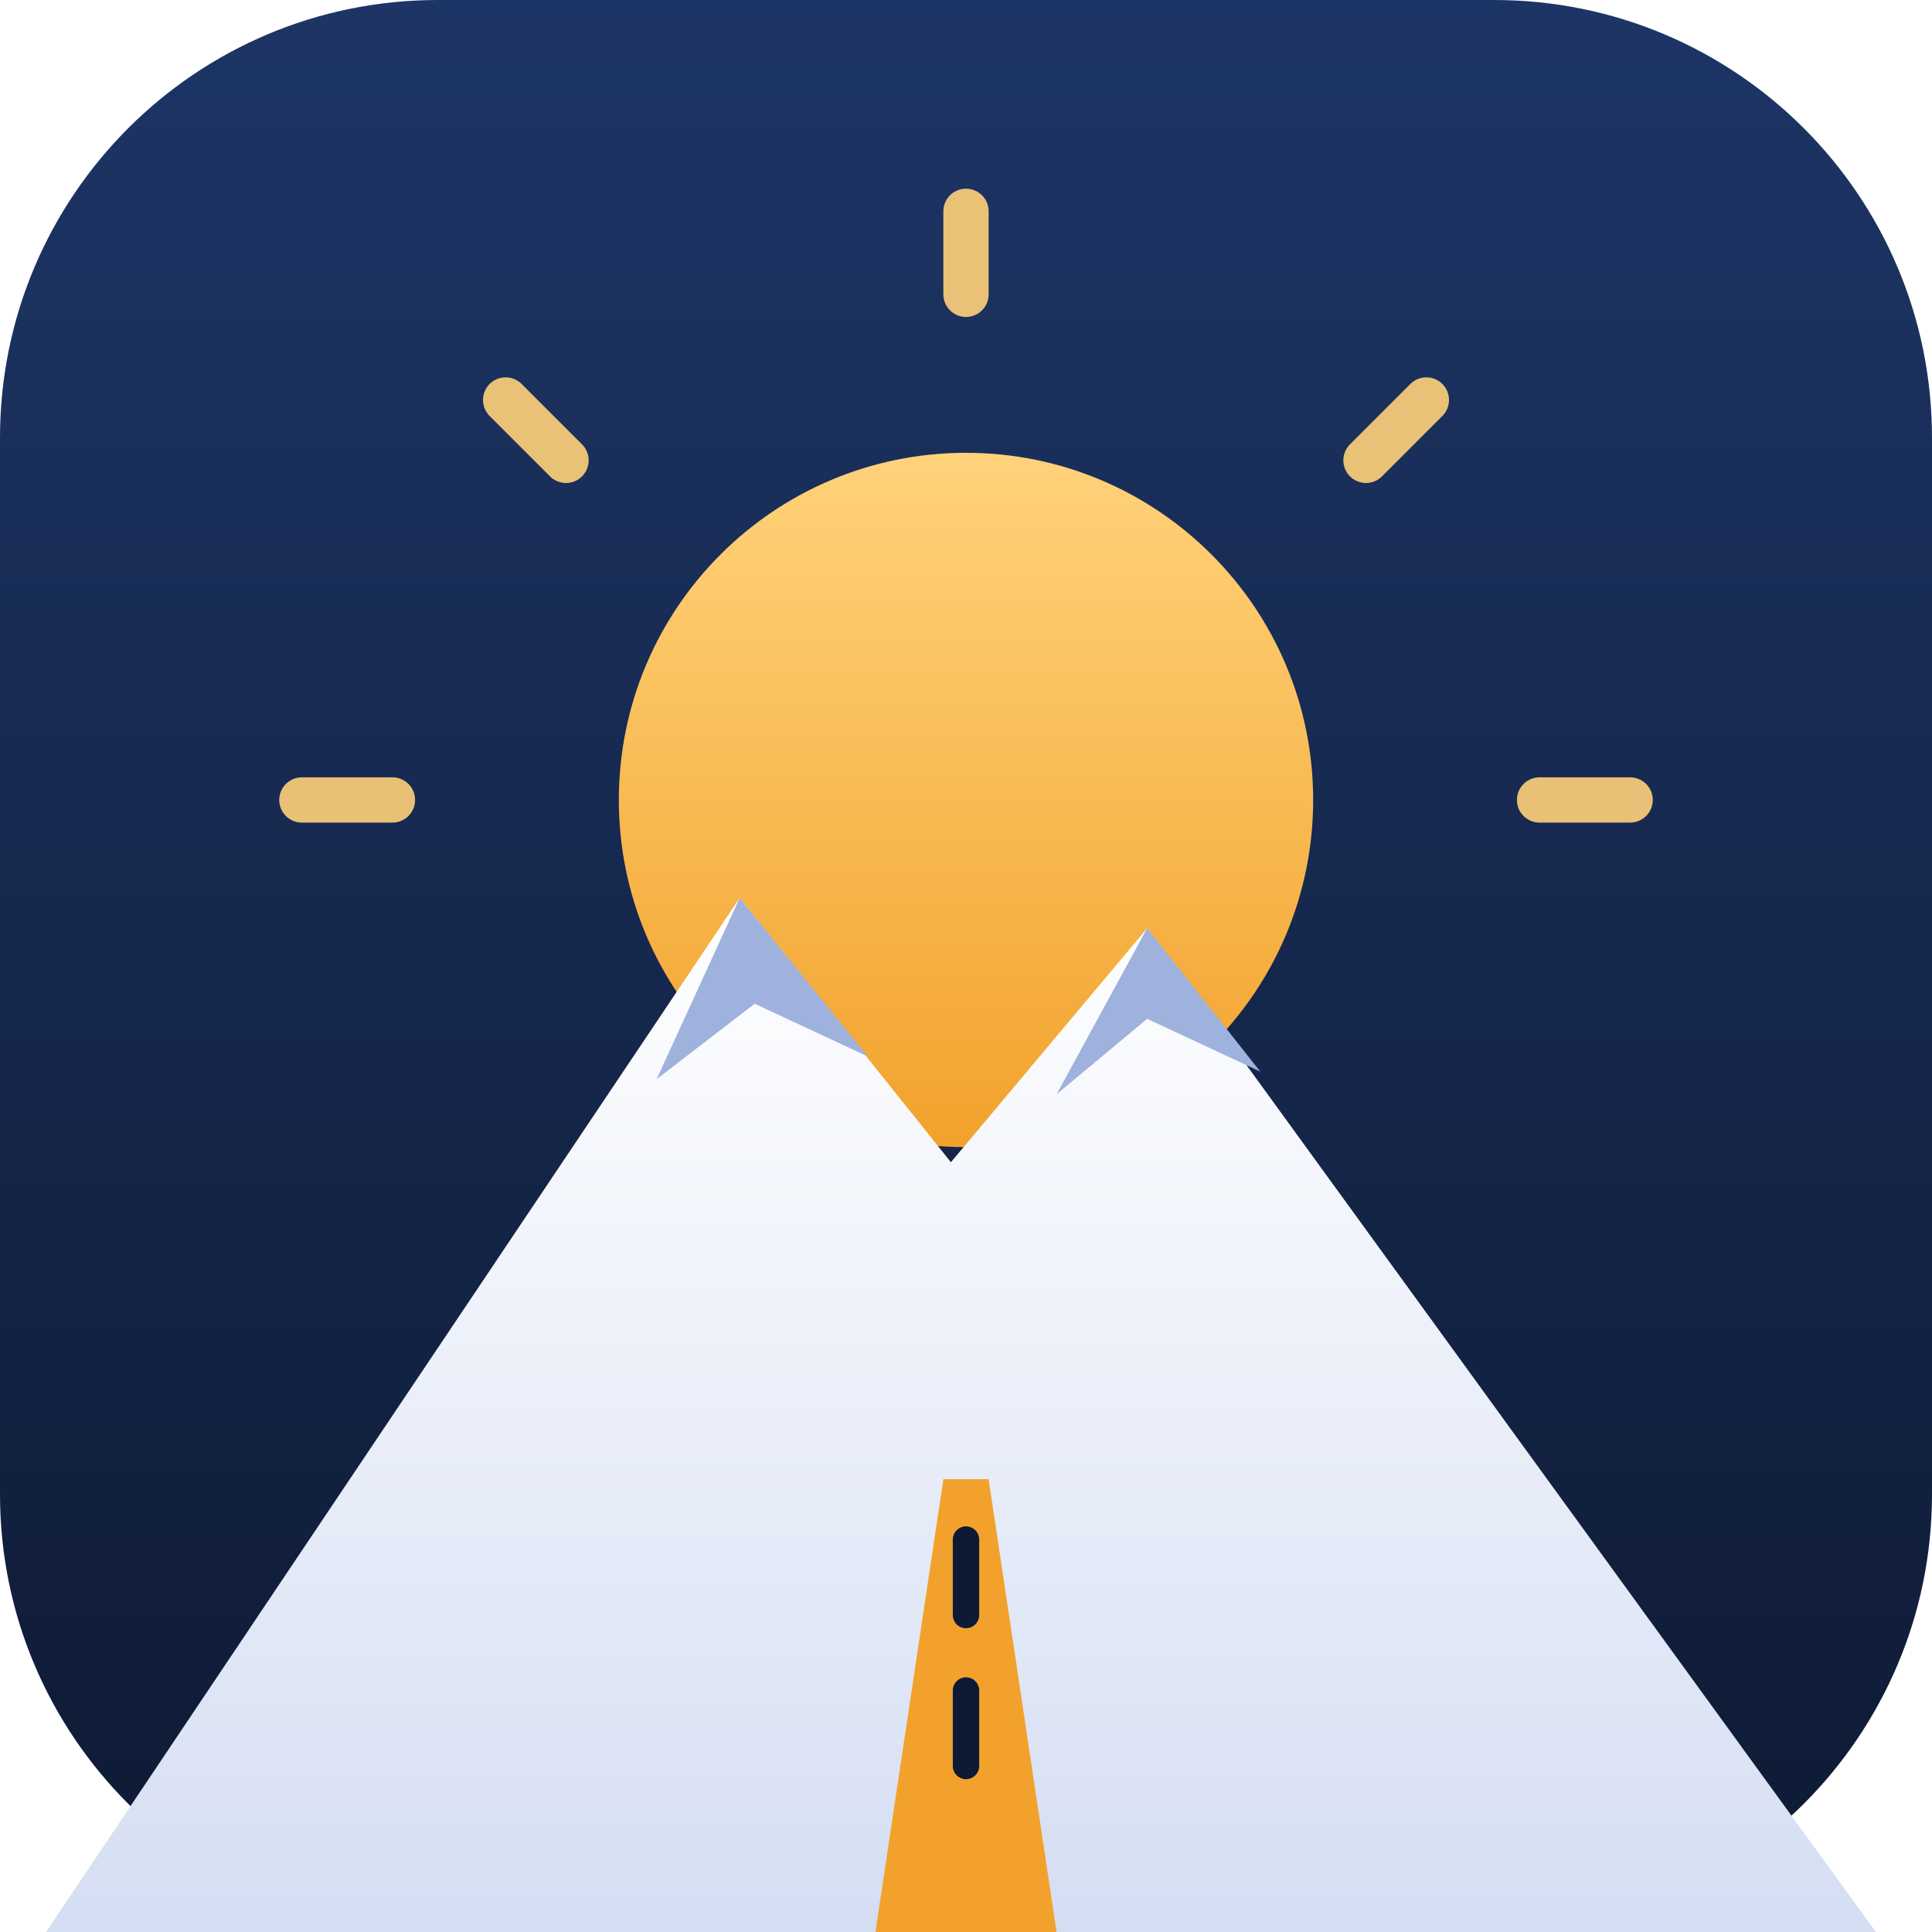
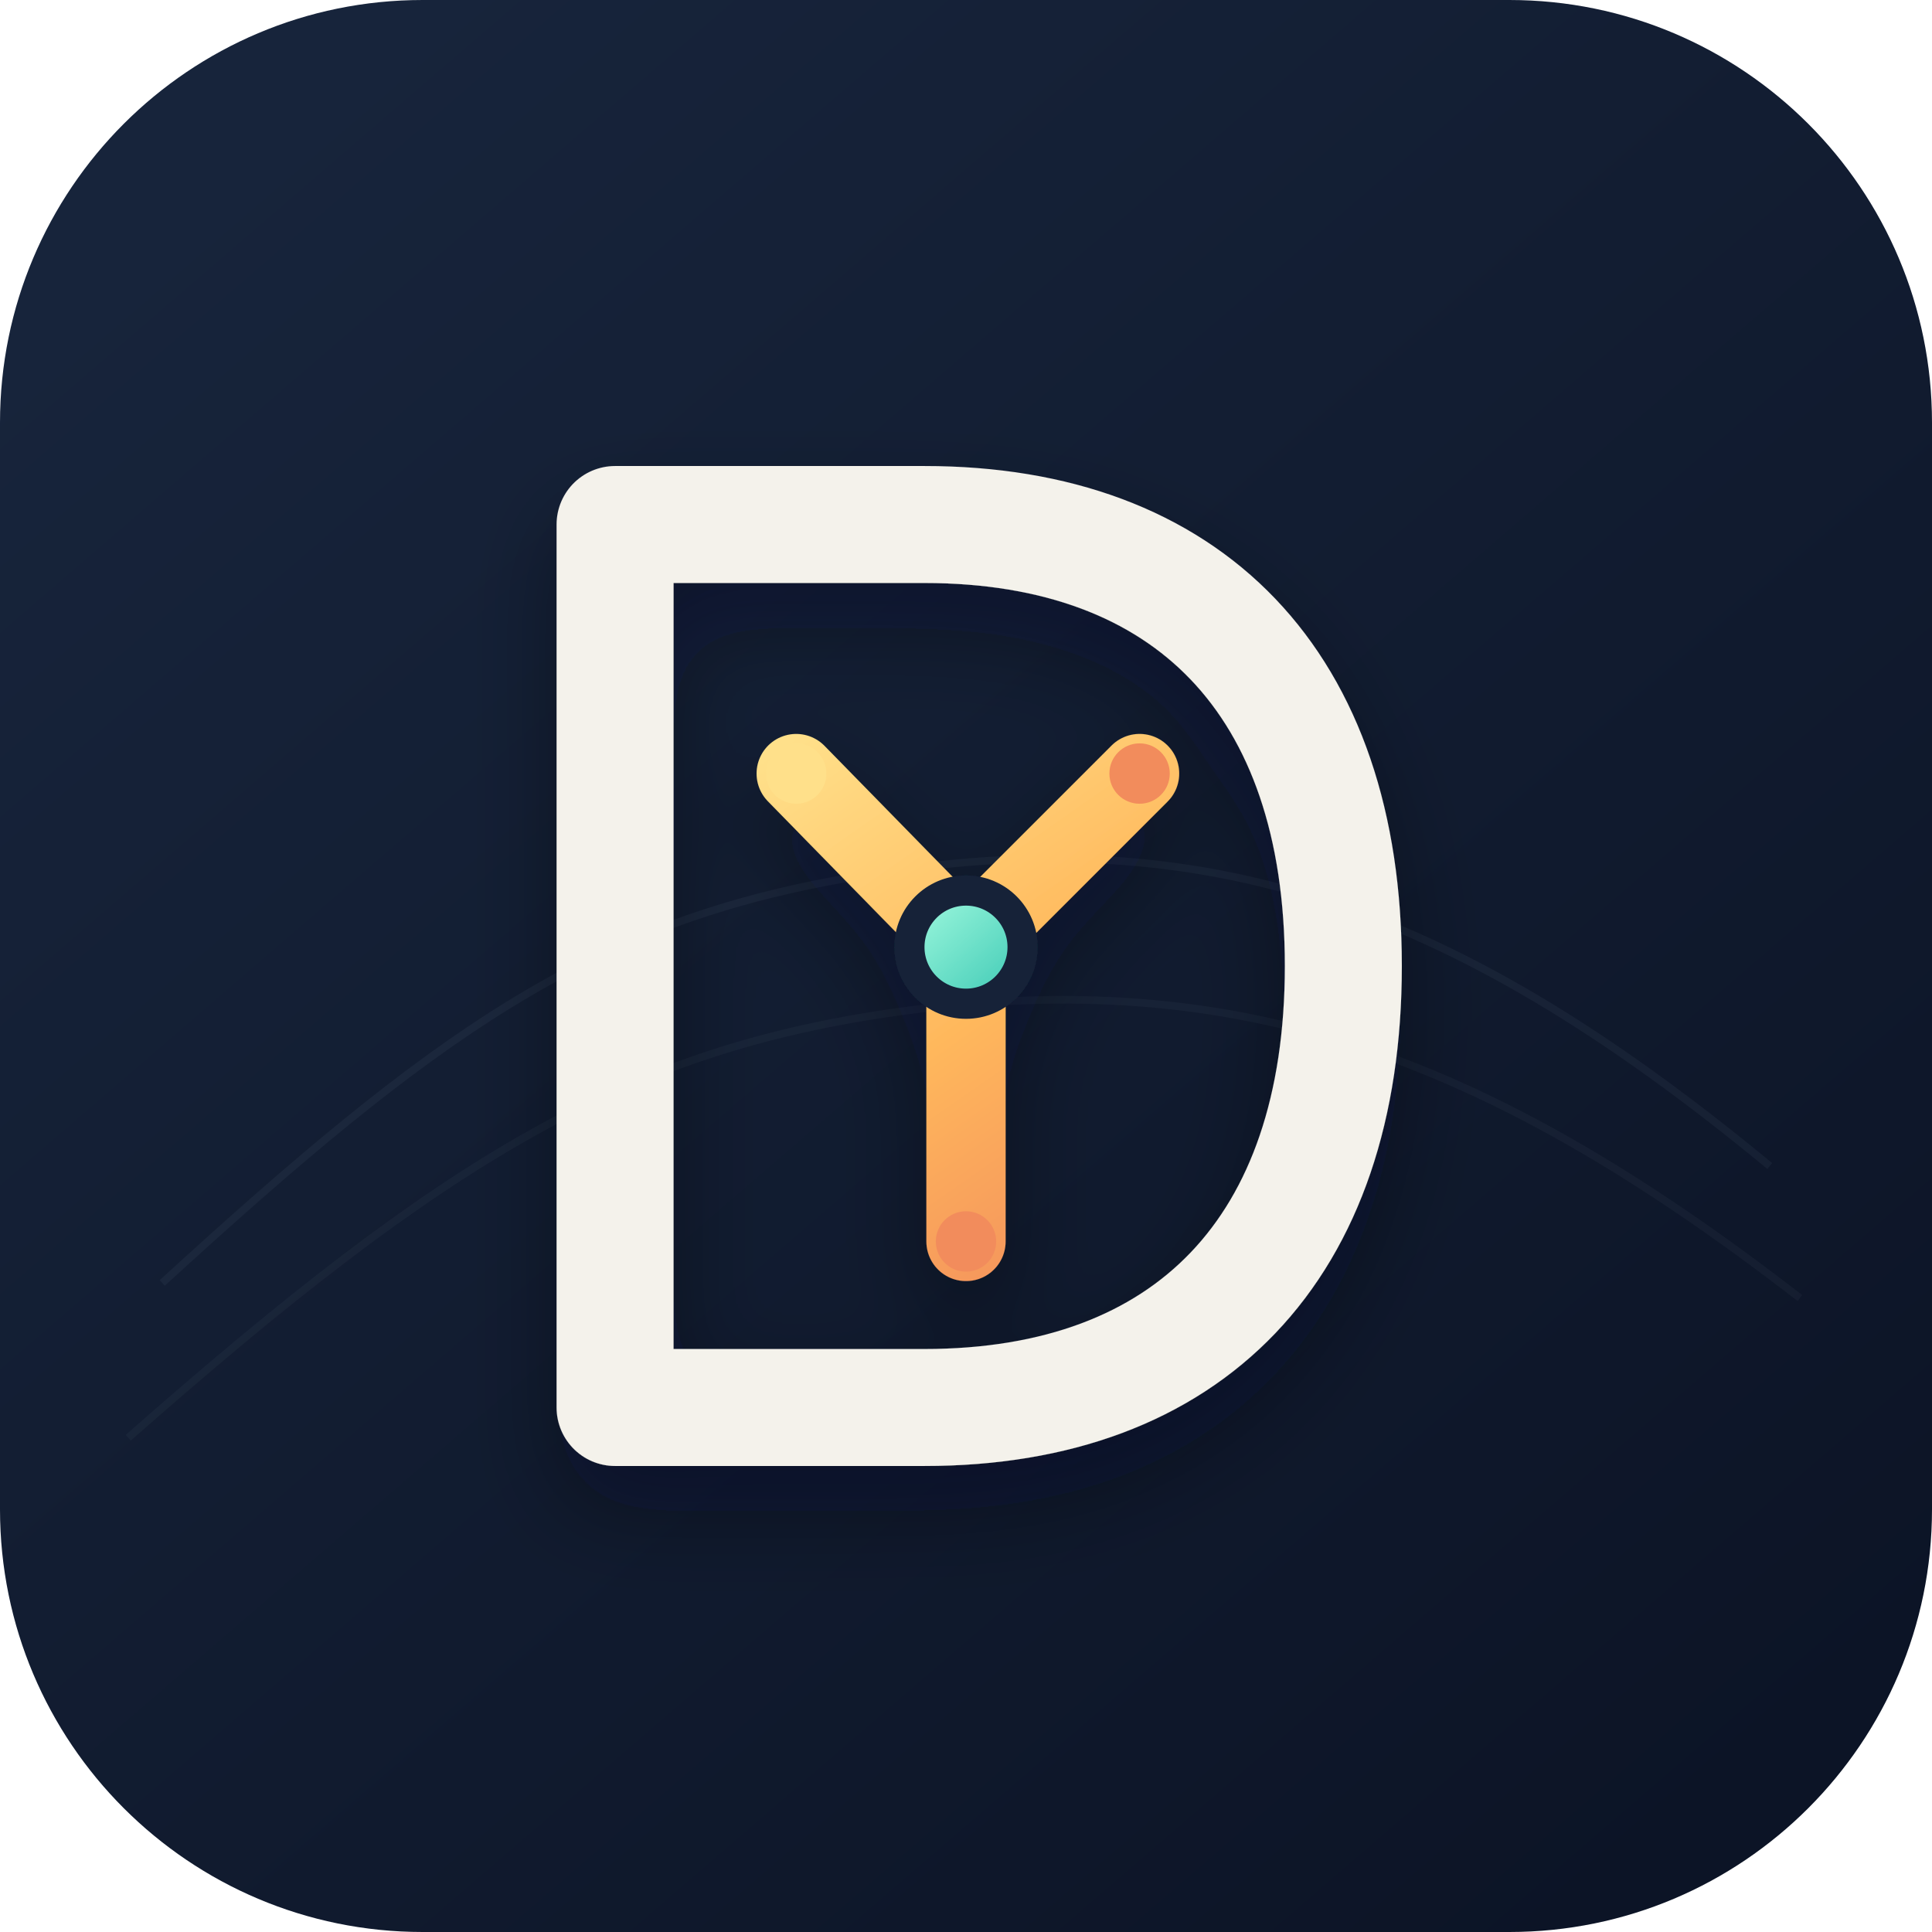
- <svg xmlns="http://www.w3.org/2000/svg" viewBox="0 0 512 512">
+ <svg xmlns="http://www.w3.org/2000/svg" width="512" height="512" viewBox="0 0 512 512" fill="none">
  <defs>
-     <linearGradient id="sky" x1="0" y1="0" x2="0" y2="1">
-       <stop offset="0" stop-color="#1d3566" />
-       <stop offset="1" stop-color="#0e1a33" />
+     <linearGradient id="bg" x1="68" y1="36" x2="454" y2="484" gradientUnits="userSpaceOnUse">
+       <stop stop-color="#17243B" />
+       <stop offset="1" stop-color="#0C1426" />
    </linearGradient>
-     <linearGradient id="sun" x1="0" y1="0" x2="0" y2="1">
-       <stop offset="0" stop-color="#ffd27a" />
-       <stop offset="1" stop-color="#f2a22c" />
+     <linearGradient id="route" x1="205" y1="199" x2="302" y2="338" gradientUnits="userSpaceOnUse">
+       <stop stop-color="#FFE08A" />
+       <stop offset=".52" stop-color="#FFB85C" />
+       <stop offset="1" stop-color="#F28C5B" />
    </linearGradient>
-     <linearGradient id="peak" x1="0" y1="0" x2="0" y2="1">
-       <stop offset="0" stop-color="#ffffff" />
-       <stop offset="1" stop-color="#cdd8f0" />
+     <linearGradient id="waypoint" x1="247" y1="241" x2="267" y2="263" gradientUnits="userSpaceOnUse">
+       <stop stop-color="#91F2D8" />
+       <stop offset="1" stop-color="#46CDB8" />
    </linearGradient>
+     <filter id="shadow" x="80" y="87" width="352" height="354" color-interpolation-filters="sRGB" filterUnits="userSpaceOnUse">
+       <feDropShadow dx="0" dy="12" stdDeviation="12" flood-color="#030817" flood-opacity=".35" />
+     </filter>
  </defs>
-   <rect width="512" height="512" rx="116" fill="url(#sky)" />
-   <circle cx="256" cy="212" r="92" fill="url(#sun)" />
-   <g stroke="#ffd27a" stroke-width="12" stroke-linecap="round" opacity=".9">
-     <path d="M256 78v-22M150 122l-16-16M362 122l16-16M104 212H80M408 212h24" />
+   <rect width="512" height="512" rx="112" fill="url(#bg)" />
+   <path d="M43 340c72-66 113-95 180-107 93-17 160 5 246 76" stroke="#D9E5F7" stroke-opacity=".045" stroke-width="2" />
+   <path d="M34 381c84-74 132-103 205-113 88-12 154 11 238 76" stroke="#D9E5F7" stroke-opacity=".035" stroke-width="2" />
+   <g filter="url(#shadow)">
+     <path d="M163 139v234h82c70 0 111-42 111-117s-41-117-111-117h-82Z" stroke="#F4F2EB" stroke-width="31" stroke-linecap="round" stroke-linejoin="round" />
+     <path d="m211 205 45 46 46-46M256 251v78" stroke="url(#route)" stroke-width="21" stroke-linecap="round" stroke-linejoin="round" />
+     <circle cx="211" cy="205" r="8" fill="#FFE08A" />
+     <circle cx="302" cy="205" r="8" fill="#F28C5B" />
+     <circle cx="256" cy="251" r="15" fill="url(#waypoint)" stroke="#152238" stroke-width="8" />
+     <circle cx="256" cy="329" r="8" fill="#F28C5B" />
  </g>
-   <path d="M-20 560 196 238l56 70 52-62L532 560Z" fill="url(#peak)" />
-   <path d="m196 238 34 42-30-14-26 20 22-48Zm108 8 30 38-30-14-24 20 24-44Z" fill="#9fb2dd" />
-   <path d="M232 512 250 392h12l18 120Z" fill="#f2a22c" />
-   <path d="M256 408v20m0 20v20" stroke="#0e1a33" stroke-width="7" stroke-linecap="round" />
</svg>
